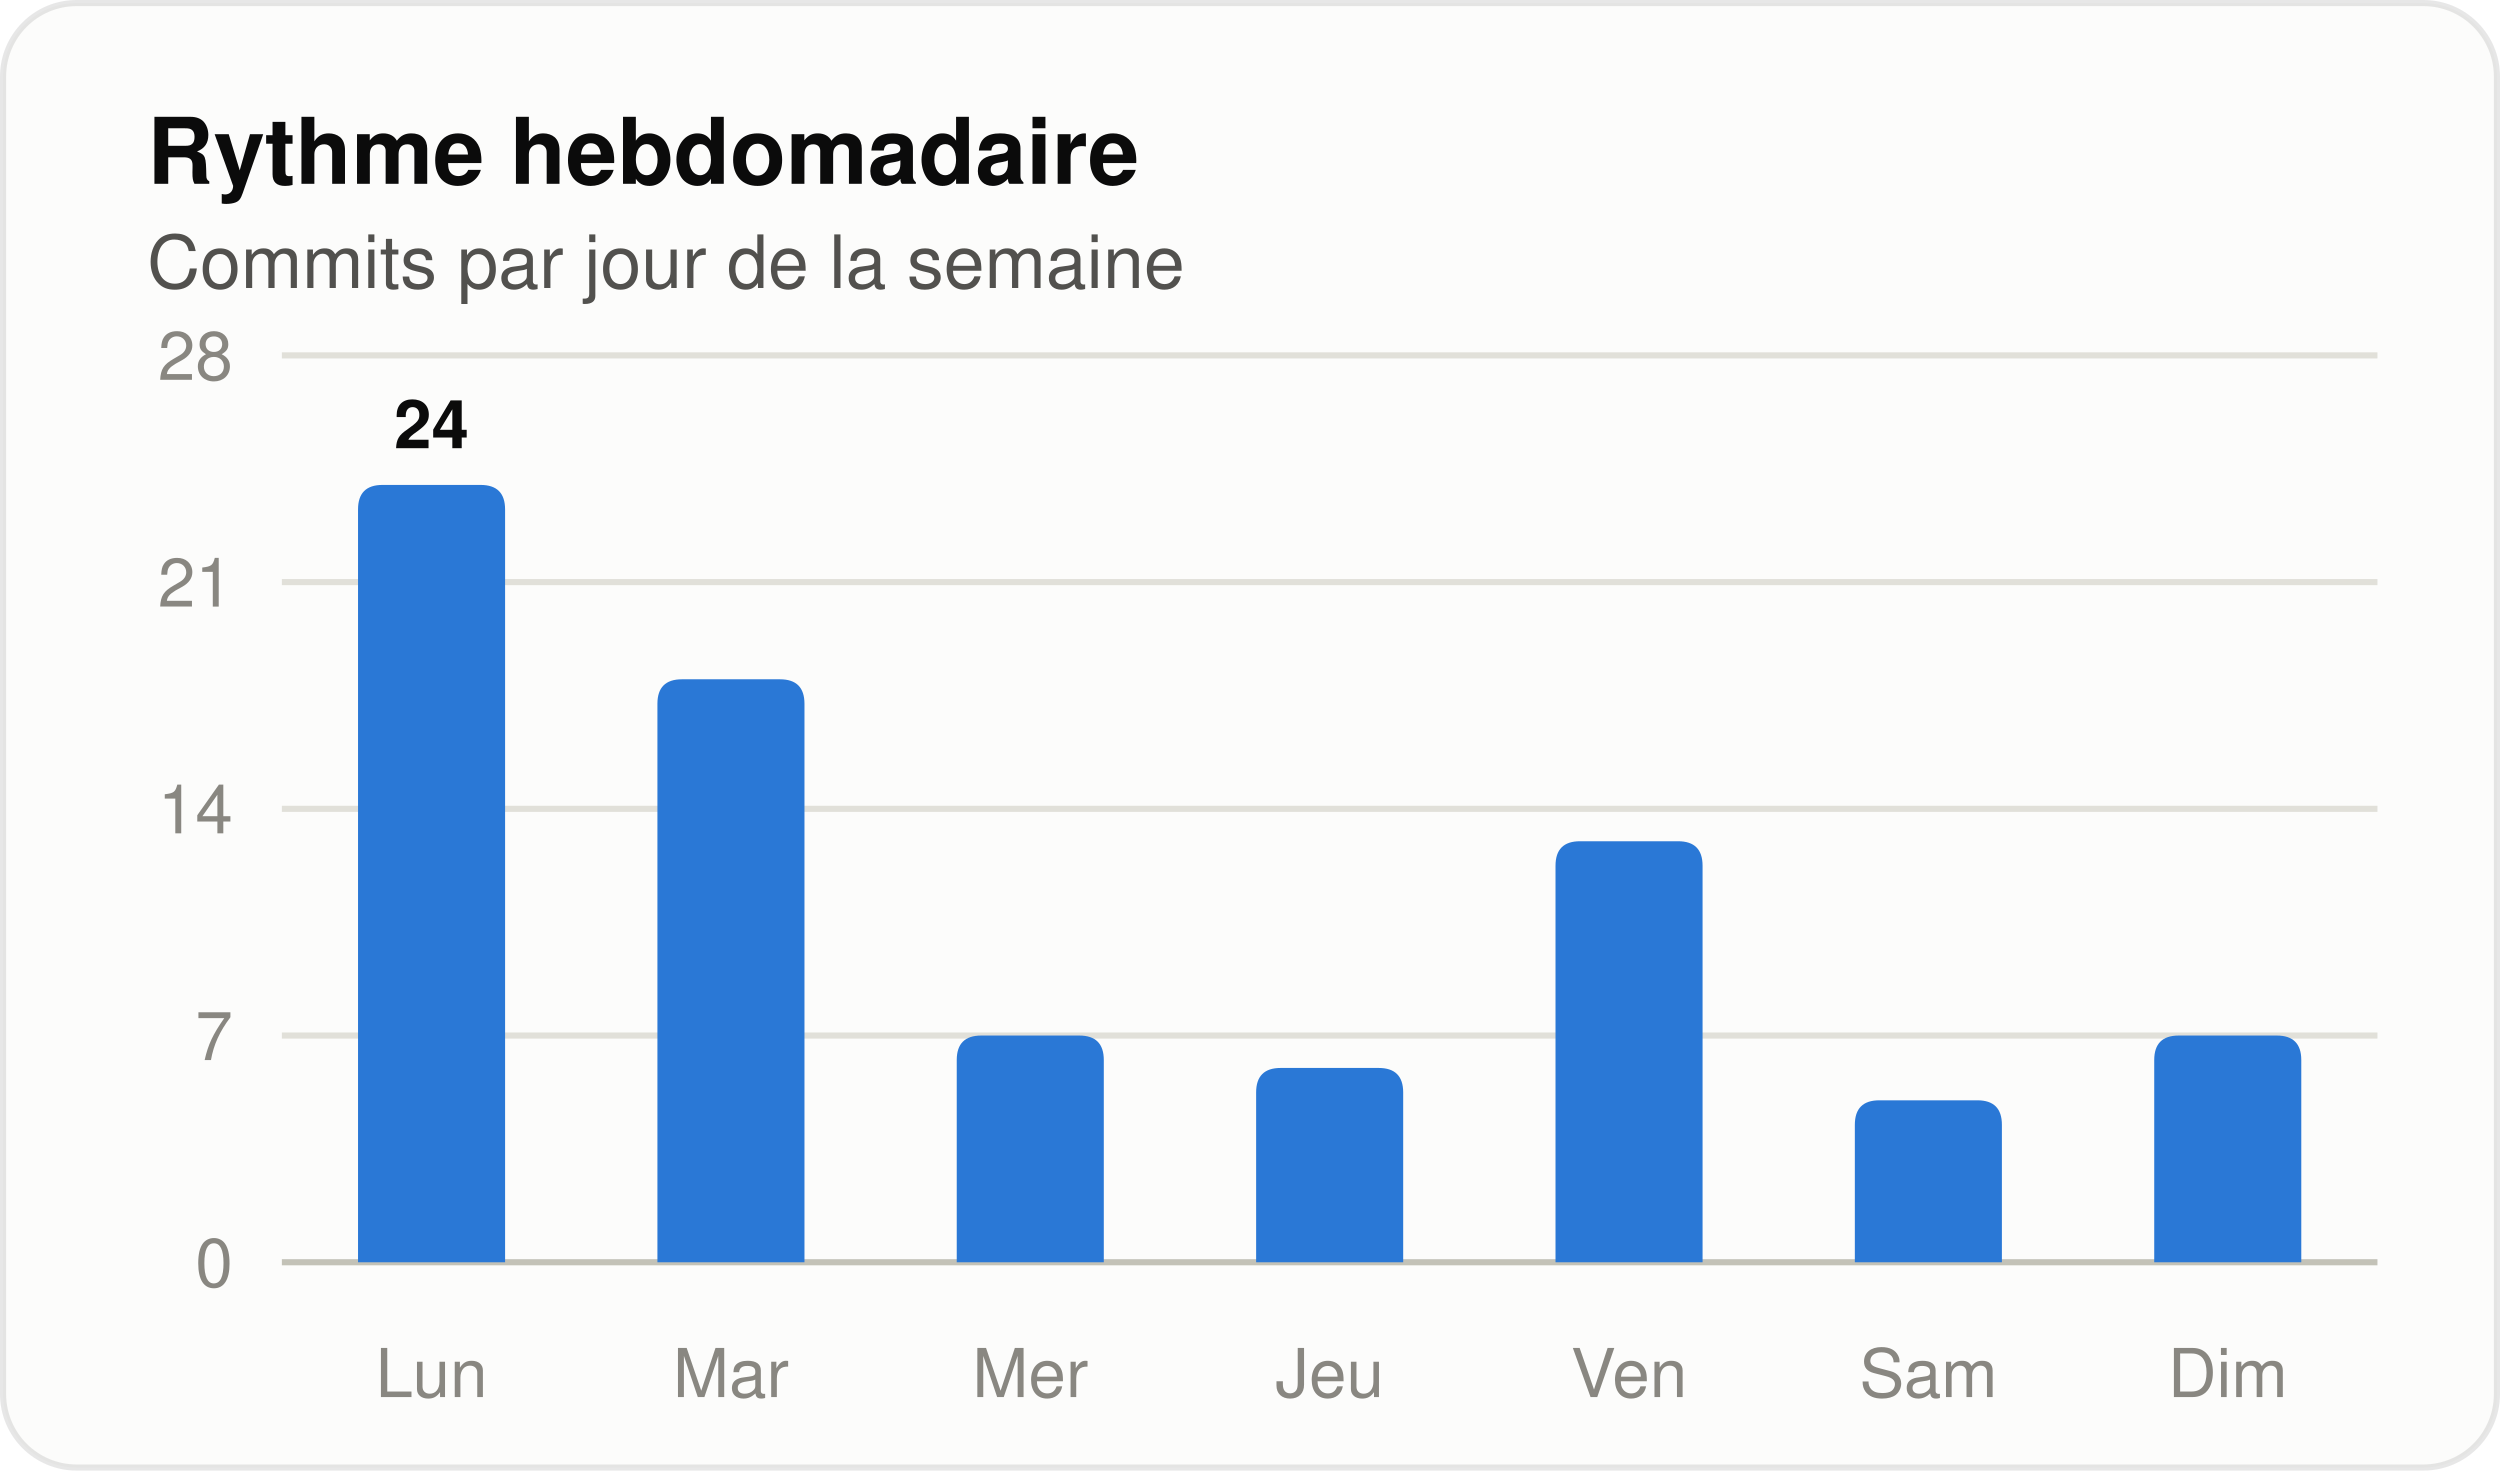
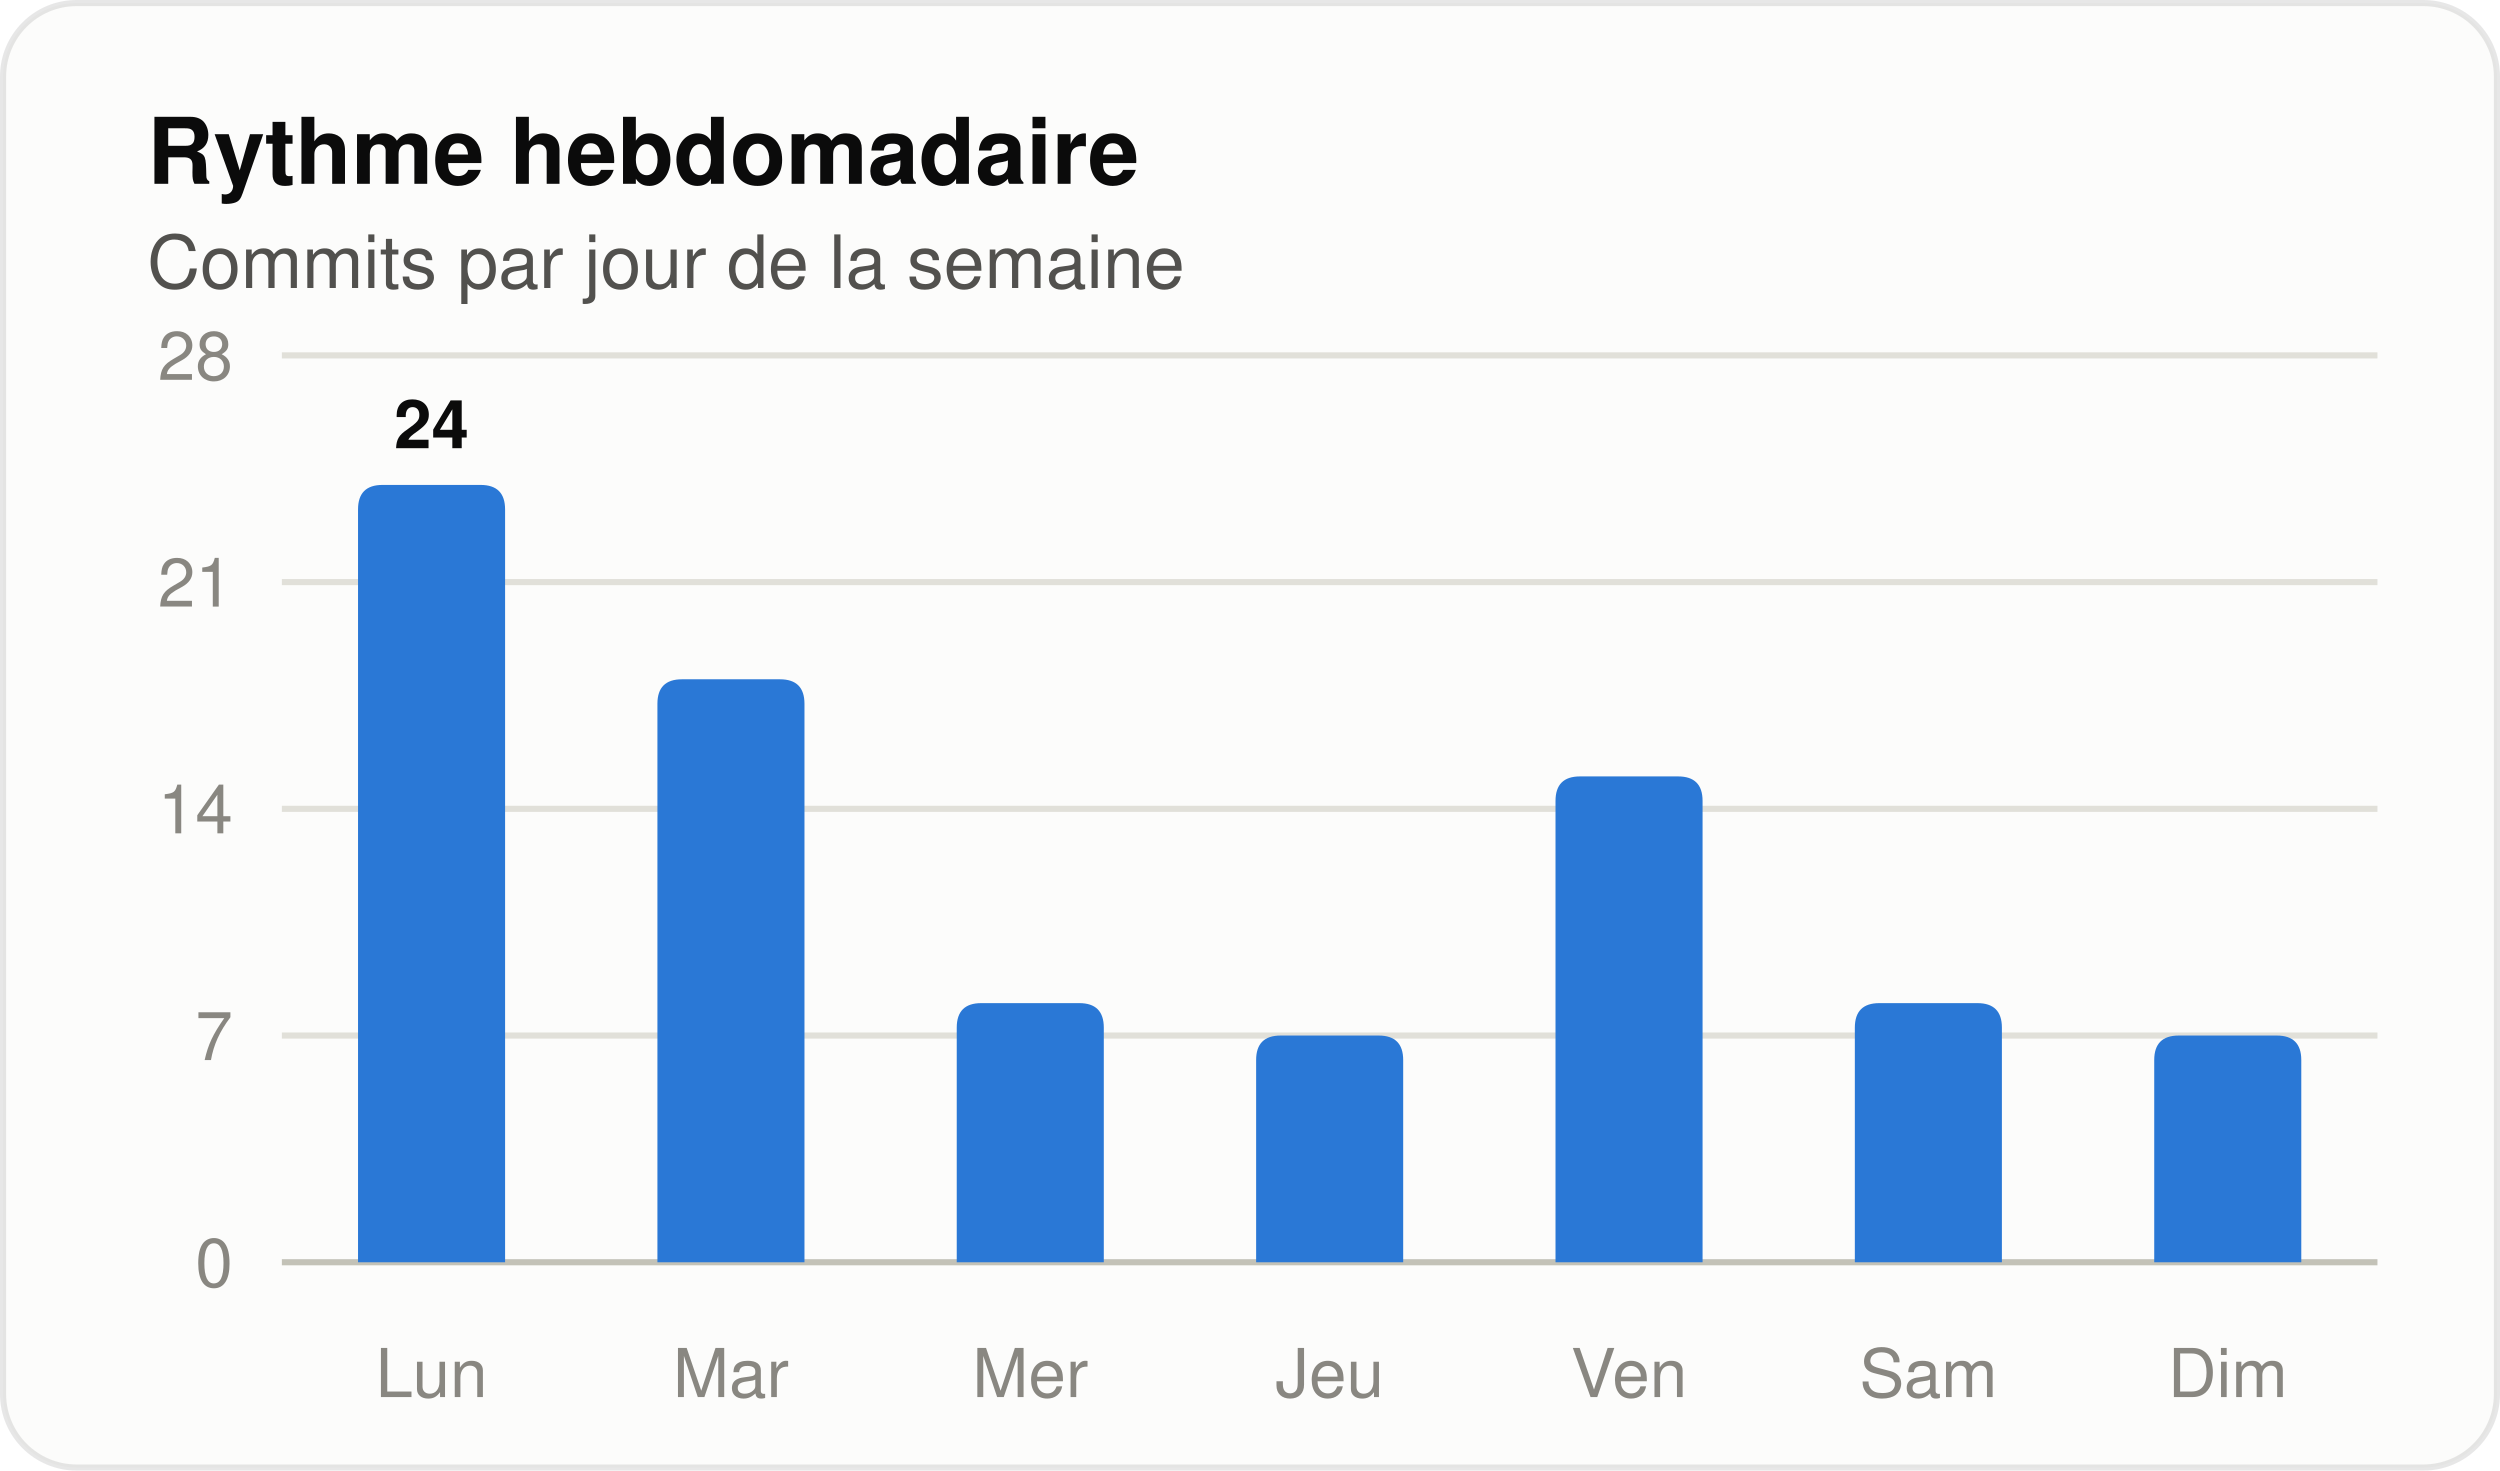
<svg xmlns="http://www.w3.org/2000/svg" width="408" height="240" viewBox="0 0 408 240" role="img" aria-label="Histogramme des commits par jour de la semaine" font-family="system-ui, 'Segoe UI', Ubuntu, Helvetica, Arial, sans-serif">
  <rect x="0.5" y="0.5" width="407" height="239" rx="12" fill="#fcfcfb" stroke="rgba(11,11,11,0.10)" />
  <text x="24" y="30" font-size="15" fill="#0b0b0b" font-weight="600">Rythme hebdomadaire</text>
  <text x="24" y="47" font-size="12" fill="#52514e">Commits par jour de la semaine</text>
  <line x1="46" y1="206.0" x2="388" y2="206.0" stroke="#c3c2b7" stroke-width="1" />
  <text x="38" y="210" font-size="11" fill="#898781" text-anchor="end" font-variant-numeric="tabular-nums">0</text>
  <line x1="46" y1="169.0" x2="388" y2="169.0" stroke="#e1e0d9" stroke-width="1" />
  <text x="38" y="173" font-size="11" fill="#898781" text-anchor="end" font-variant-numeric="tabular-nums">7</text>
  <line x1="46" y1="132.0" x2="388" y2="132.0" stroke="#e1e0d9" stroke-width="1" />
  <text x="38" y="136" font-size="11" fill="#898781" text-anchor="end" font-variant-numeric="tabular-nums">14</text>
  <line x1="46" y1="95.0" x2="388" y2="95.0" stroke="#e1e0d9" stroke-width="1" />
  <text x="38" y="99" font-size="11" fill="#898781" text-anchor="end" font-variant-numeric="tabular-nums">21</text>
  <line x1="46" y1="58.0" x2="388" y2="58.0" stroke="#e1e0d9" stroke-width="1" />
  <text x="38" y="62" font-size="11" fill="#898781" text-anchor="end" font-variant-numeric="tabular-nums">28</text>
  <path d="M 58.43 206.00 V 83.14 Q 58.43 79.14 62.43 79.14 H 78.43 Q 82.43 79.14 82.43 83.14 V 206.00 Z" fill="#2a78d6" />
  <text x="70.429" y="73.143" font-size="11" fill="#0b0b0b" font-weight="600" text-anchor="middle">24</text>
  <text x="70.429" y="228" font-size="11" fill="#898781" text-anchor="middle">Lun</text>
  <path d="M 107.29 206.00 V 114.86 Q 107.29 110.86 111.29 110.86 H 127.29 Q 131.29 110.86 131.29 114.86 V 206.00 Z" fill="#2a78d6" />
  <text x="119.286" y="228" font-size="11" fill="#898781" text-anchor="middle">Mar</text>
-   <path d="M 156.14 206.00 V 173.00 Q 156.14 169.00 160.14 169.00 H 176.14 Q 180.14 169.00 180.14 173.00 V 206.00 Z" fill="#2a78d6" />
+   <path d="M 156.14 206.00 V 167.71 Q 156.14 163.71 160.14 163.71 H 176.14 Q 180.14 163.71 180.14 167.71 V 206.00 Z" fill="#2a78d6" />
  <text x="168.143" y="228" font-size="11" fill="#898781" text-anchor="middle">Mer</text>
-   <path d="M 205.00 206.00 V 178.29 Q 205.00 174.29 209.00 174.29 H 225.00 Q 229.00 174.29 229.00 178.29 V 206.00 Z" fill="#2a78d6" />
+   <path d="M 205.00 206.00 V 173.00 Q 205.00 169.00 209.00 169.00 H 225.00 Q 229.00 169.00 229.00 173.00 V 206.00 Z" fill="#2a78d6" />
  <text x="217" y="228" font-size="11" fill="#898781" text-anchor="middle">Jeu</text>
-   <path d="M 253.86 206.00 V 141.29 Q 253.86 137.29 257.86 137.29 H 273.86 Q 277.86 137.29 277.86 141.29 V 206.00 Z" fill="#2a78d6" />
+   <path d="M 253.86 206.00 V 130.71 Q 253.86 126.71 257.86 126.71 H 273.86 Q 277.86 126.71 277.86 130.71 V 206.00 Z" fill="#2a78d6" />
  <text x="265.857" y="228" font-size="11" fill="#898781" text-anchor="middle">Ven</text>
-   <path d="M 302.71 206.00 V 183.57 Q 302.71 179.57 306.71 179.57 H 322.71 Q 326.71 179.57 326.71 183.57 V 206.00 Z" fill="#2a78d6" />
+   <path d="M 302.71 206.00 V 167.71 Q 302.71 163.71 306.71 163.71 H 322.71 Q 326.71 163.71 326.71 167.71 V 206.00 Z" fill="#2a78d6" />
  <text x="314.714" y="228" font-size="11" fill="#898781" text-anchor="middle">Sam</text>
  <path d="M 351.57 206.00 V 173.00 Q 351.57 169.00 355.57 169.00 H 371.57 Q 375.57 169.00 375.57 173.00 V 206.00 Z" fill="#2a78d6" />
  <text x="363.571" y="228" font-size="11" fill="#898781" text-anchor="middle">Dim</text>
</svg>
